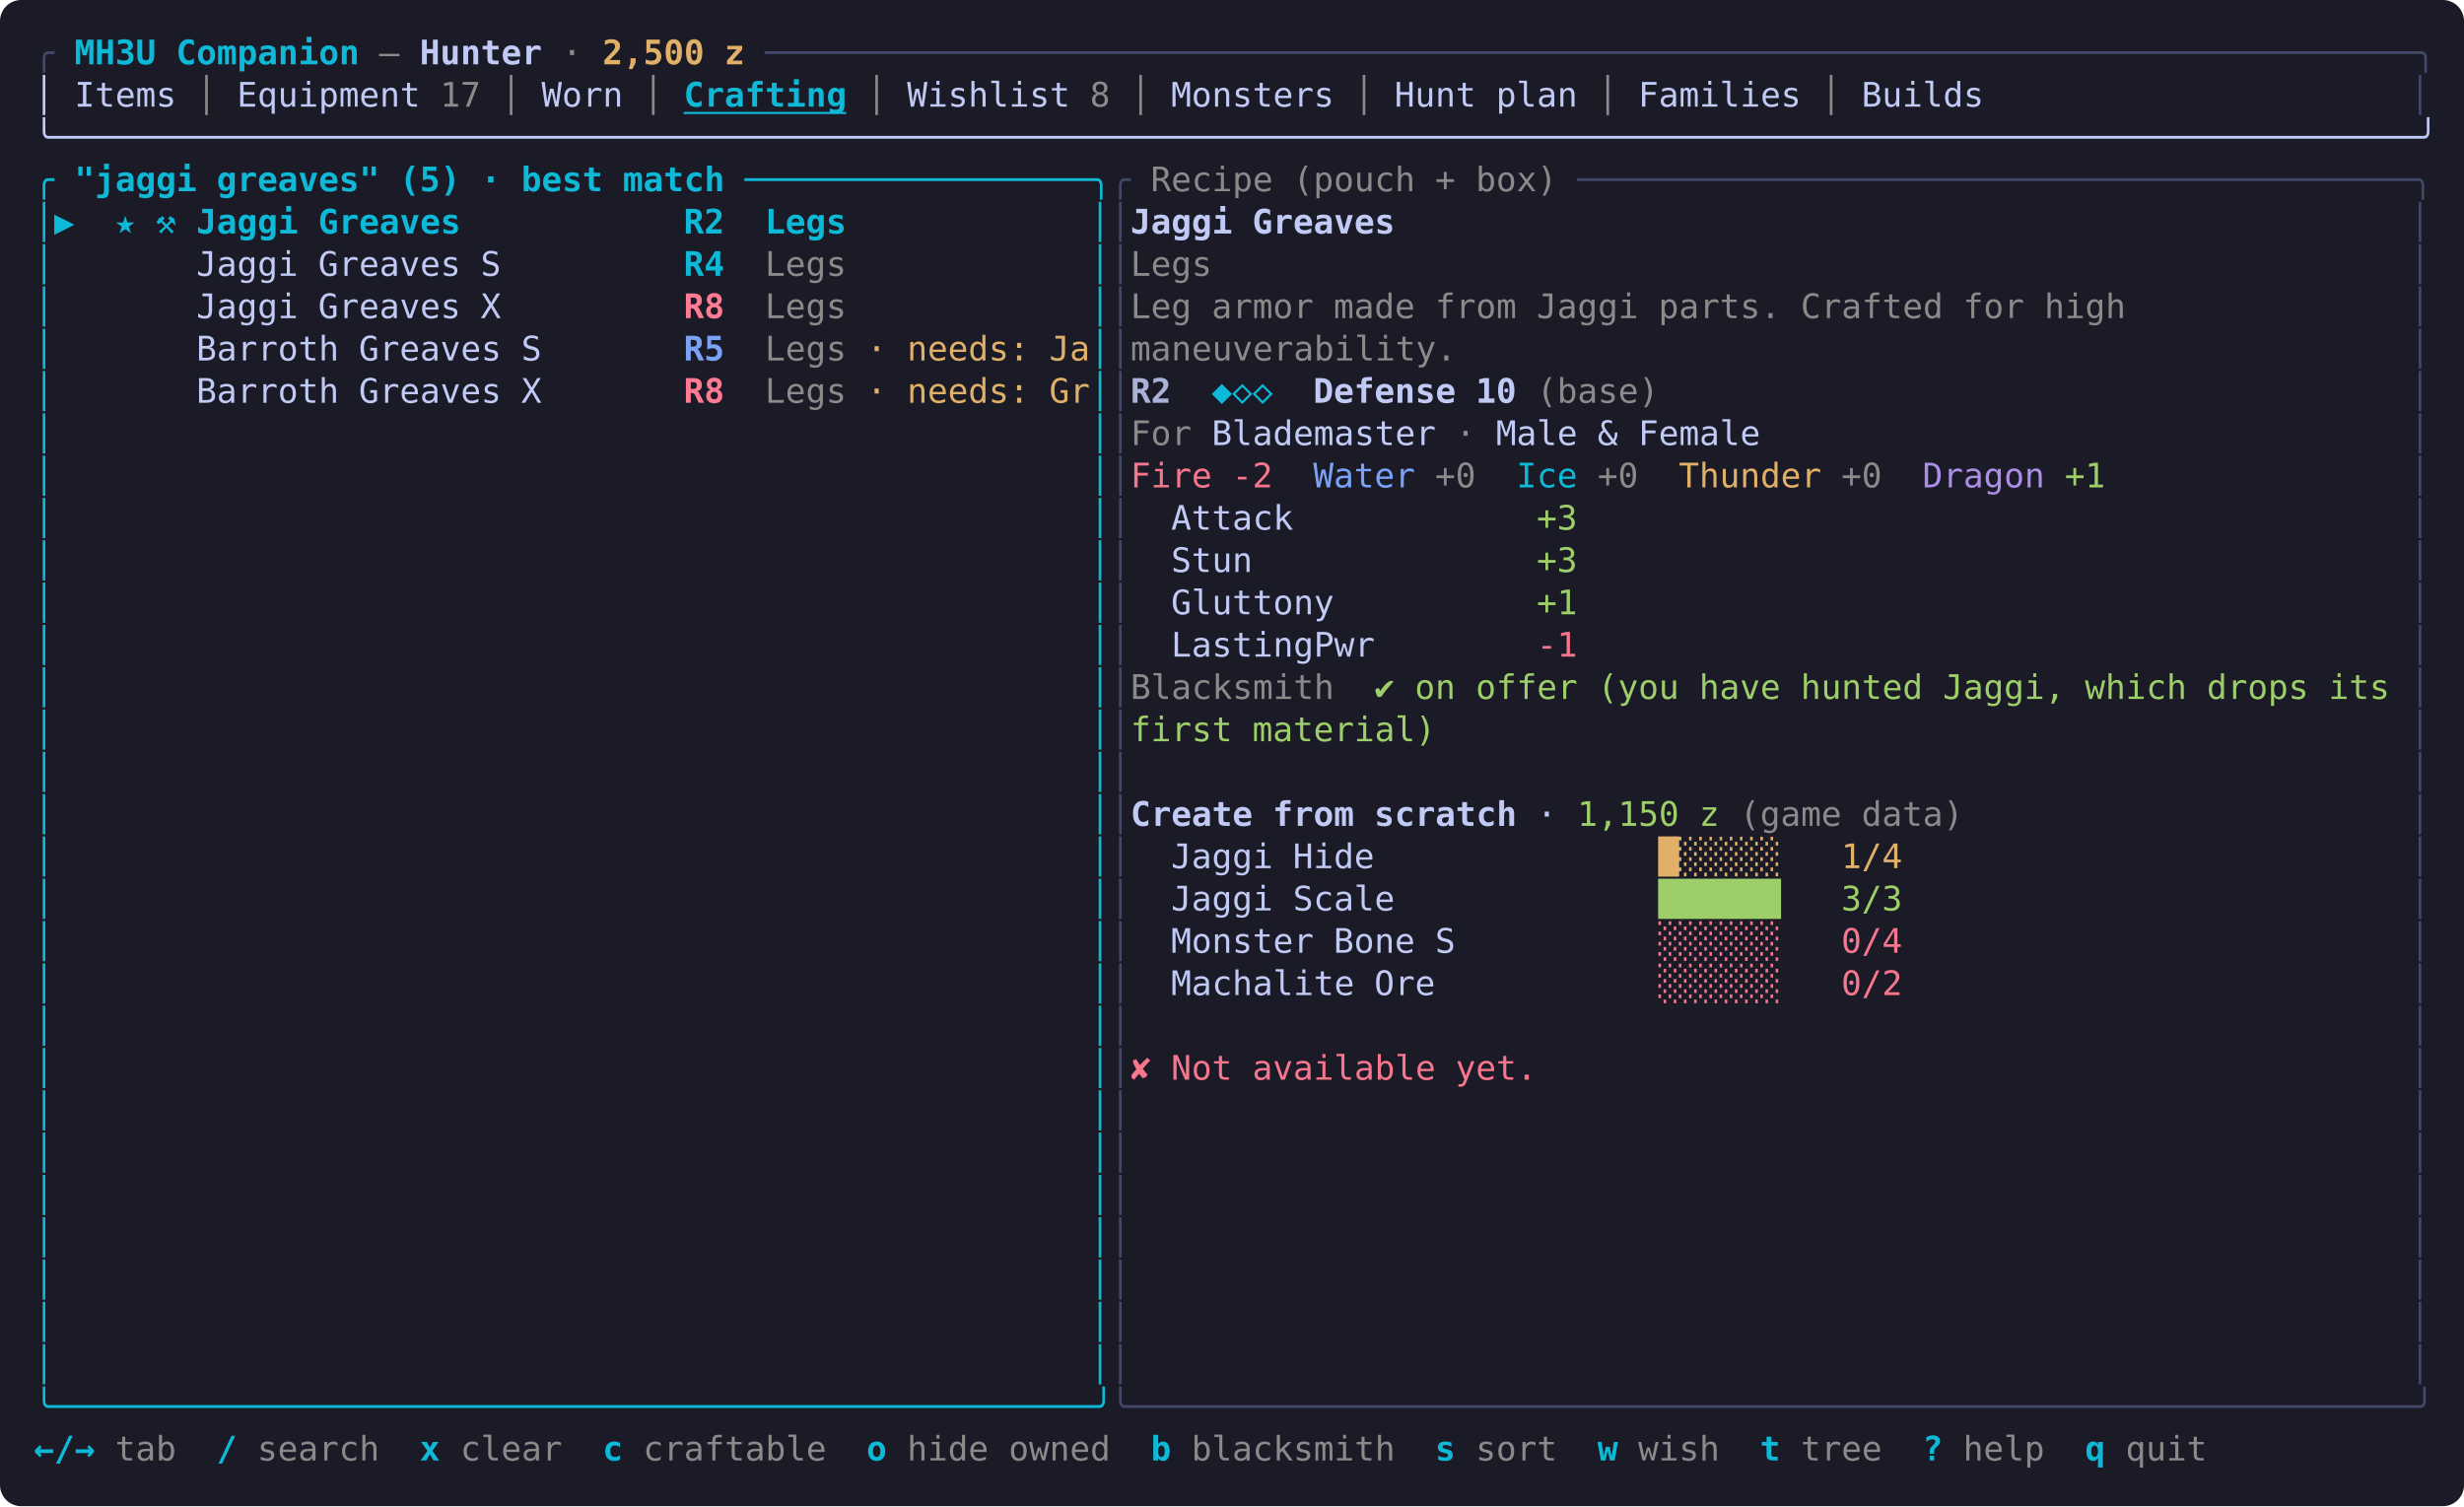
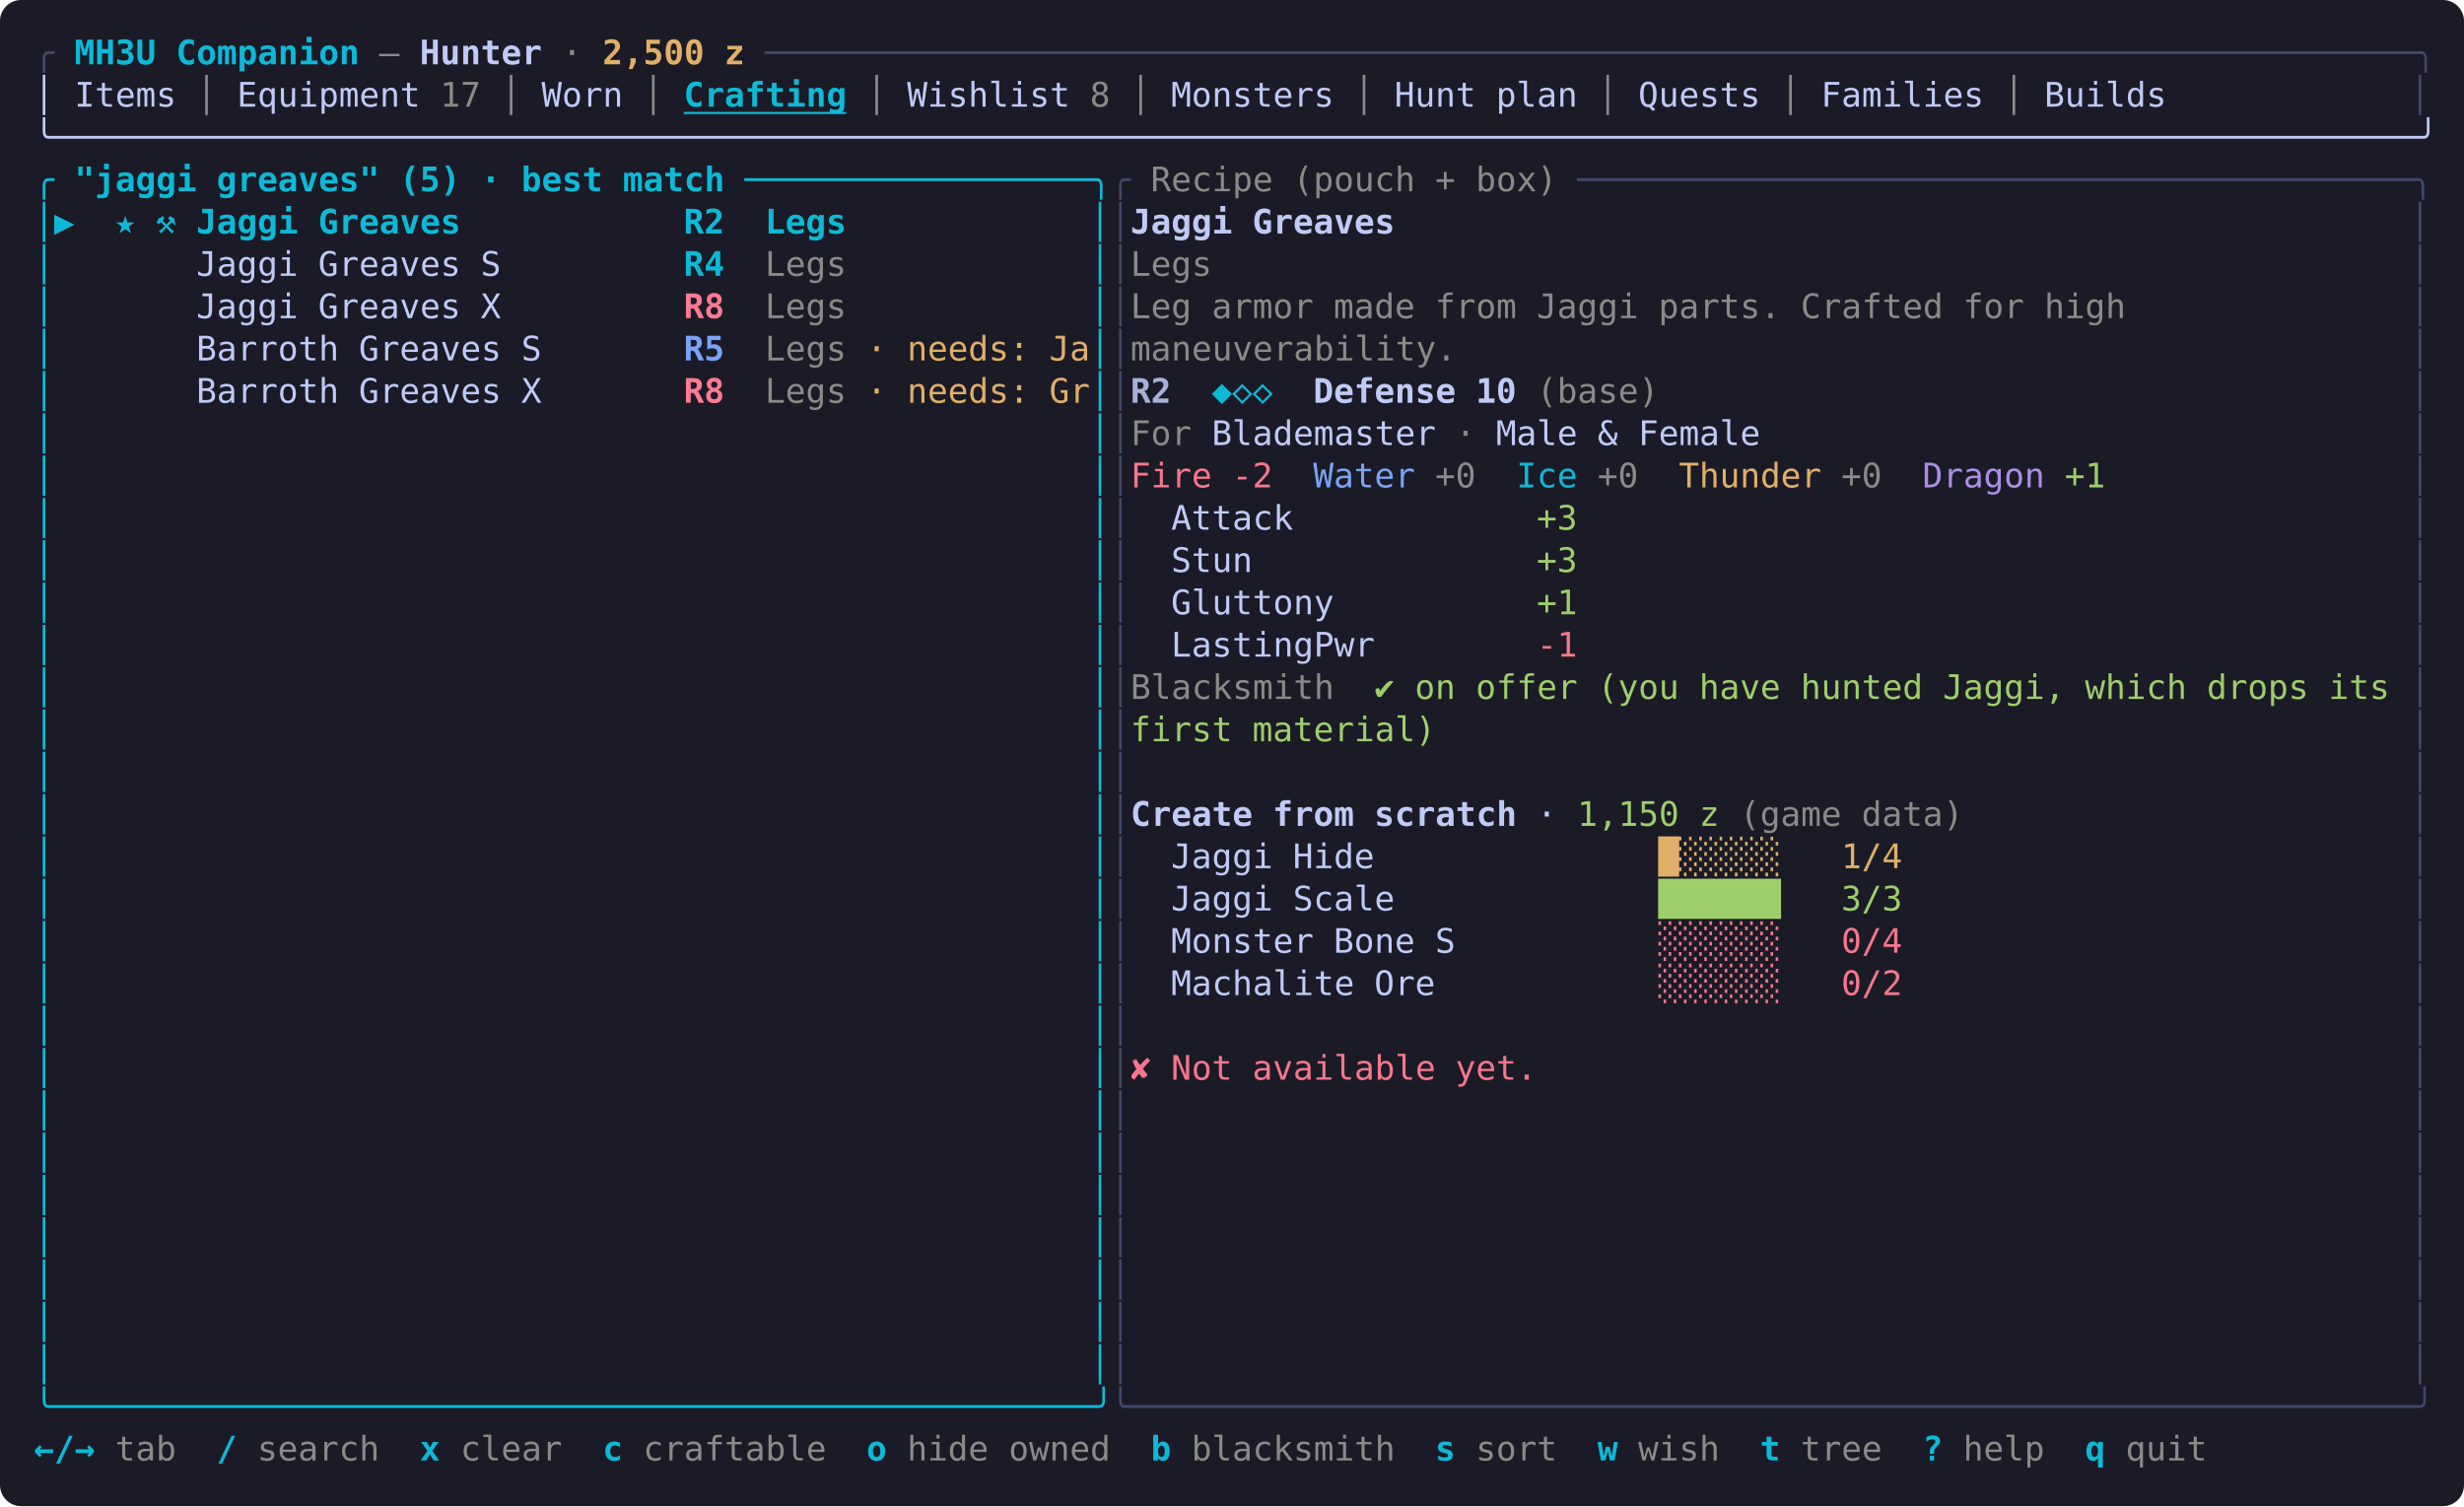
<svg xmlns="http://www.w3.org/2000/svg" width="1164.8" height="712" viewBox="0 0 1164.8 712" role="img">
  <rect width="100%" height="100%" rx="10" fill="#1a1b26" />
  <g font-family="'JetBrains Mono','JetBrainsMono Nerd Font','DejaVu Sans Mono',Menlo,Consolas,monospace" font-size="16">
    <text x="16.0" y="30.4" textLength="9.6" lengthAdjust="spacing" fill="#414868">╭</text>
    <text x="35.2" y="30.4" textLength="38.4" lengthAdjust="spacing" fill="#0db9d7" font-weight="bold">MH3U</text>
    <text x="83.2" y="30.4" textLength="86.4" lengthAdjust="spacing" fill="#0db9d7" font-weight="bold">Companion</text>
    <text x="179.2" y="30.4" textLength="9.6" lengthAdjust="spacing" fill="#8a8a8a">—</text>
    <text x="198.4" y="30.4" textLength="57.6" lengthAdjust="spacing" fill="#c0caf5" font-weight="bold">Hunter</text>
    <text x="265.6" y="30.4" textLength="9.6" lengthAdjust="spacing" fill="#8a8a8a">·</text>
    <text x="284.8" y="30.4" textLength="48.0" lengthAdjust="spacing" fill="#e0af68" font-weight="bold">2,500</text>
    <text x="342.4" y="30.4" textLength="9.6" lengthAdjust="spacing" fill="#e0af68" font-weight="bold">z</text>
    <text x="361.6" y="30.4" textLength="787.2" lengthAdjust="spacing" fill="#414868">─────────────────────────────────────────────────────────────────────────────────╮</text>
    <text x="16.0" y="50.4" textLength="9.6" lengthAdjust="spacing" fill="#c0caf5">│</text>
    <text x="35.2" y="50.4" textLength="48.0" lengthAdjust="spacing" fill="#c0caf5">Items</text>
    <text x="92.8" y="50.4" textLength="9.6" lengthAdjust="spacing" fill="#8a8a8a">│</text>
    <text x="112.0" y="50.4" textLength="86.4" lengthAdjust="spacing" fill="#c0caf5">Equipment</text>
    <text x="208.0" y="50.4" textLength="19.2" lengthAdjust="spacing" fill="#8a8a8a">17</text>
    <text x="236.8" y="50.4" textLength="9.6" lengthAdjust="spacing" fill="#8a8a8a">│</text>
    <text x="256.0" y="50.4" textLength="38.4" lengthAdjust="spacing" fill="#c0caf5">Worn</text>
    <text x="304.0" y="50.4" textLength="9.6" lengthAdjust="spacing" fill="#8a8a8a">│</text>
    <text x="323.2" y="50.4" textLength="76.8" lengthAdjust="spacing" fill="#0db9d7" font-weight="bold">Crafting</text>
    <line x1="323.2" y1="53.4" x2="400.0" y2="53.4" stroke="#0db9d7" stroke-width="1" />
    <text x="409.6" y="50.4" textLength="9.6" lengthAdjust="spacing" fill="#8a8a8a">│</text>
    <text x="428.8" y="50.4" textLength="76.8" lengthAdjust="spacing" fill="#c0caf5">Wishlist</text>
    <text x="515.2" y="50.4" textLength="9.6" lengthAdjust="spacing" fill="#8a8a8a">8</text>
    <text x="534.4" y="50.4" textLength="9.6" lengthAdjust="spacing" fill="#8a8a8a">│</text>
    <text x="553.6" y="50.4" textLength="76.8" lengthAdjust="spacing" fill="#c0caf5">Monsters</text>
    <text x="640.0" y="50.4" textLength="9.6" lengthAdjust="spacing" fill="#8a8a8a">│</text>
    <text x="659.2" y="50.4" textLength="38.4" lengthAdjust="spacing" fill="#c0caf5">Hunt</text>
    <text x="707.2" y="50.4" textLength="38.4" lengthAdjust="spacing" fill="#c0caf5">plan</text>
    <text x="755.2" y="50.4" textLength="9.6" lengthAdjust="spacing" fill="#8a8a8a">│</text>
-     <text x="774.4" y="50.4" textLength="76.8" lengthAdjust="spacing" fill="#c0caf5">Families</text>
-     <text x="860.8" y="50.4" textLength="9.6" lengthAdjust="spacing" fill="#8a8a8a">│</text>
-     <text x="880.0" y="50.4" textLength="57.6" lengthAdjust="spacing" fill="#c0caf5">Builds</text>
+     <text x="774.4" y="50.4" textLength="57.6" lengthAdjust="spacing" fill="#c0caf5">Quests</text>
+     <text x="841.6" y="50.4" textLength="9.6" lengthAdjust="spacing" fill="#8a8a8a">│</text>
+     <text x="860.8" y="50.4" textLength="76.8" lengthAdjust="spacing" fill="#c0caf5">Families</text>
+     <text x="947.2" y="50.4" textLength="9.6" lengthAdjust="spacing" fill="#8a8a8a">│</text>
+     <text x="966.4" y="50.4" textLength="57.6" lengthAdjust="spacing" fill="#c0caf5">Builds</text>
    <text x="1139.2" y="50.4" textLength="9.6" lengthAdjust="spacing" fill="#414868">│</text>
    <text x="16.0" y="70.4" textLength="1132.8" lengthAdjust="spacing" fill="#c0caf5">╰────────────────────────────────────────────────────────────────────────────────────────────────────────────────────╯</text>
    <text x="16.0" y="90.4" textLength="9.6" lengthAdjust="spacing" fill="#0db9d7">╭</text>
    <text x="35.2" y="90.4" textLength="57.6" lengthAdjust="spacing" fill="#0db9d7" font-weight="bold">"jaggi</text>
    <text x="102.4" y="90.4" textLength="76.8" lengthAdjust="spacing" fill="#0db9d7" font-weight="bold">greaves"</text>
    <text x="188.8" y="90.4" textLength="28.8" lengthAdjust="spacing" fill="#0db9d7" font-weight="bold">(5)</text>
    <text x="227.2" y="90.4" textLength="9.6" lengthAdjust="spacing" fill="#0db9d7" font-weight="bold">·</text>
    <text x="246.4" y="90.4" textLength="38.4" lengthAdjust="spacing" fill="#0db9d7" font-weight="bold">best</text>
    <text x="294.4" y="90.4" textLength="48.0" lengthAdjust="spacing" fill="#0db9d7" font-weight="bold">match</text>
    <text x="352.0" y="90.4" textLength="172.8" lengthAdjust="spacing" fill="#0db9d7">─────────────────╮</text>
    <text x="524.8" y="90.4" textLength="9.6" lengthAdjust="spacing" fill="#414868">╭</text>
    <text x="544.0" y="90.4" textLength="57.6" lengthAdjust="spacing" fill="#8a8a8a">Recipe</text>
    <text x="611.2" y="90.4" textLength="57.6" lengthAdjust="spacing" fill="#8a8a8a">(pouch</text>
    <text x="678.4" y="90.4" textLength="9.6" lengthAdjust="spacing" fill="#8a8a8a">+</text>
    <text x="697.6" y="90.4" textLength="38.4" lengthAdjust="spacing" fill="#8a8a8a">box)</text>
    <text x="745.6" y="90.4" textLength="403.2" lengthAdjust="spacing" fill="#414868">─────────────────────────────────────────╮</text>
    <text x="16.0" y="110.4" textLength="9.6" lengthAdjust="spacing" fill="#0db9d7">│</text>
    <text x="25.6" y="110.4" textLength="9.6" lengthAdjust="spacing" fill="#0db9d7" font-weight="bold">▶︎</text>
    <text x="54.4" y="110.4" textLength="9.6" lengthAdjust="spacing" fill="#0db9d7" font-weight="bold">★︎</text>
    <text x="73.6" y="110.4" textLength="9.6" lengthAdjust="spacing" fill="#0db9d7" font-weight="bold">⚒︎</text>
    <text x="92.8" y="110.4" textLength="48.0" lengthAdjust="spacing" fill="#0db9d7" font-weight="bold">Jaggi</text>
    <text x="150.4" y="110.4" textLength="67.2" lengthAdjust="spacing" fill="#0db9d7" font-weight="bold">Greaves</text>
    <text x="323.2" y="110.4" textLength="19.2" lengthAdjust="spacing" fill="#0db9d7" font-weight="bold">R2</text>
    <text x="361.6" y="110.4" textLength="38.4" lengthAdjust="spacing" fill="#0db9d7" font-weight="bold">Legs</text>
    <text x="515.2" y="110.4" textLength="9.6" lengthAdjust="spacing" fill="#0db9d7">│</text>
    <text x="524.8" y="110.4" textLength="9.6" lengthAdjust="spacing" fill="#414868">│</text>
    <text x="534.4" y="110.4" textLength="48.0" lengthAdjust="spacing" fill="#c0caf5" font-weight="bold">Jaggi</text>
    <text x="592.0" y="110.4" textLength="67.2" lengthAdjust="spacing" fill="#c0caf5" font-weight="bold">Greaves</text>
    <text x="1139.2" y="110.4" textLength="9.6" lengthAdjust="spacing" fill="#414868">│</text>
    <text x="16.0" y="130.4" textLength="9.6" lengthAdjust="spacing" fill="#0db9d7">│</text>
    <text x="92.8" y="130.4" textLength="48.0" lengthAdjust="spacing" fill="#c0caf5">Jaggi</text>
    <text x="150.4" y="130.4" textLength="67.2" lengthAdjust="spacing" fill="#c0caf5">Greaves</text>
    <text x="227.2" y="130.4" textLength="9.6" lengthAdjust="spacing" fill="#c0caf5">S</text>
    <text x="323.2" y="130.4" textLength="19.2" lengthAdjust="spacing" fill="#0db9d7" font-weight="bold">R4</text>
    <text x="361.6" y="130.4" textLength="38.4" lengthAdjust="spacing" fill="#8a8a8a">Legs</text>
    <text x="515.2" y="130.4" textLength="9.6" lengthAdjust="spacing" fill="#0db9d7">│</text>
    <text x="524.8" y="130.4" textLength="9.6" lengthAdjust="spacing" fill="#414868">│</text>
    <text x="534.4" y="130.4" textLength="38.4" lengthAdjust="spacing" fill="#8a8a8a">Legs</text>
    <text x="1139.2" y="130.4" textLength="9.6" lengthAdjust="spacing" fill="#414868">│</text>
    <text x="16.0" y="150.4" textLength="9.6" lengthAdjust="spacing" fill="#0db9d7">│</text>
    <text x="92.8" y="150.4" textLength="48.0" lengthAdjust="spacing" fill="#c0caf5">Jaggi</text>
    <text x="150.4" y="150.4" textLength="67.2" lengthAdjust="spacing" fill="#c0caf5">Greaves</text>
    <text x="227.2" y="150.4" textLength="9.6" lengthAdjust="spacing" fill="#c0caf5">X</text>
    <text x="323.2" y="150.4" textLength="19.2" lengthAdjust="spacing" fill="#ff7a93" font-weight="bold">R8</text>
    <text x="361.6" y="150.4" textLength="38.4" lengthAdjust="spacing" fill="#8a8a8a">Legs</text>
    <text x="515.2" y="150.4" textLength="9.6" lengthAdjust="spacing" fill="#0db9d7">│</text>
    <text x="524.8" y="150.4" textLength="9.6" lengthAdjust="spacing" fill="#414868">│</text>
    <text x="534.4" y="150.4" textLength="28.8" lengthAdjust="spacing" fill="#8a8a8a">Leg</text>
    <text x="572.8" y="150.4" textLength="48.0" lengthAdjust="spacing" fill="#8a8a8a">armor</text>
    <text x="630.4" y="150.4" textLength="38.4" lengthAdjust="spacing" fill="#8a8a8a">made</text>
    <text x="678.4" y="150.4" textLength="38.4" lengthAdjust="spacing" fill="#8a8a8a">from</text>
    <text x="726.4" y="150.4" textLength="48.0" lengthAdjust="spacing" fill="#8a8a8a">Jaggi</text>
    <text x="784.0" y="150.4" textLength="57.6" lengthAdjust="spacing" fill="#8a8a8a">parts.</text>
    <text x="851.2" y="150.4" textLength="67.2" lengthAdjust="spacing" fill="#8a8a8a">Crafted</text>
    <text x="928.0" y="150.4" textLength="28.8" lengthAdjust="spacing" fill="#8a8a8a">for</text>
    <text x="966.4" y="150.4" textLength="38.4" lengthAdjust="spacing" fill="#8a8a8a">high</text>
    <text x="1139.2" y="150.4" textLength="9.6" lengthAdjust="spacing" fill="#414868">│</text>
    <text x="16.0" y="170.4" textLength="9.6" lengthAdjust="spacing" fill="#0db9d7">│</text>
    <text x="92.8" y="170.4" textLength="67.2" lengthAdjust="spacing" fill="#c0caf5">Barroth</text>
    <text x="169.6" y="170.4" textLength="67.2" lengthAdjust="spacing" fill="#c0caf5">Greaves</text>
    <text x="246.4" y="170.4" textLength="9.6" lengthAdjust="spacing" fill="#c0caf5">S</text>
    <text x="323.2" y="170.4" textLength="19.2" lengthAdjust="spacing" fill="#7aa2f7" font-weight="bold">R5</text>
    <text x="361.6" y="170.4" textLength="38.4" lengthAdjust="spacing" fill="#8a8a8a">Legs</text>
    <text x="409.6" y="170.4" textLength="9.6" lengthAdjust="spacing" fill="#e0af68">·</text>
    <text x="428.8" y="170.4" textLength="57.6" lengthAdjust="spacing" fill="#e0af68">needs:</text>
    <text x="496.0" y="170.4" textLength="19.2" lengthAdjust="spacing" fill="#e0af68">Ja</text>
    <text x="515.2" y="170.4" textLength="9.6" lengthAdjust="spacing" fill="#0db9d7">│</text>
    <text x="524.8" y="170.4" textLength="9.6" lengthAdjust="spacing" fill="#414868">│</text>
    <text x="534.4" y="170.4" textLength="153.6" lengthAdjust="spacing" fill="#8a8a8a">maneuverability.</text>
    <text x="1139.2" y="170.4" textLength="9.6" lengthAdjust="spacing" fill="#414868">│</text>
    <text x="16.0" y="190.4" textLength="9.6" lengthAdjust="spacing" fill="#0db9d7">│</text>
    <text x="92.8" y="190.4" textLength="67.2" lengthAdjust="spacing" fill="#c0caf5">Barroth</text>
    <text x="169.6" y="190.4" textLength="67.2" lengthAdjust="spacing" fill="#c0caf5">Greaves</text>
    <text x="246.4" y="190.4" textLength="9.6" lengthAdjust="spacing" fill="#c0caf5">X</text>
    <text x="323.2" y="190.4" textLength="19.2" lengthAdjust="spacing" fill="#ff7a93" font-weight="bold">R8</text>
    <text x="361.6" y="190.4" textLength="38.4" lengthAdjust="spacing" fill="#8a8a8a">Legs</text>
    <text x="409.6" y="190.4" textLength="9.6" lengthAdjust="spacing" fill="#e0af68">·</text>
    <text x="428.8" y="190.4" textLength="57.6" lengthAdjust="spacing" fill="#e0af68">needs:</text>
    <text x="496.0" y="190.4" textLength="19.2" lengthAdjust="spacing" fill="#e0af68">Gr</text>
    <text x="515.2" y="190.4" textLength="9.6" lengthAdjust="spacing" fill="#0db9d7">│</text>
    <text x="524.8" y="190.4" textLength="9.6" lengthAdjust="spacing" fill="#414868">│</text>
    <text x="534.4" y="190.4" textLength="19.2" lengthAdjust="spacing" fill="#a9b1d6" font-weight="bold">R2</text>
    <text x="572.8" y="190.4" textLength="28.8" lengthAdjust="spacing" fill="#0db9d7">◆◇◇</text>
    <text x="620.8" y="190.4" textLength="67.2" lengthAdjust="spacing" fill="#c0caf5" font-weight="bold">Defense</text>
    <text x="697.6" y="190.4" textLength="19.2" lengthAdjust="spacing" fill="#c0caf5" font-weight="bold">10</text>
    <text x="726.4" y="190.4" textLength="57.6" lengthAdjust="spacing" fill="#8a8a8a">(base)</text>
    <text x="1139.2" y="190.4" textLength="9.6" lengthAdjust="spacing" fill="#414868">│</text>
    <text x="16.0" y="210.4" textLength="9.6" lengthAdjust="spacing" fill="#0db9d7">│</text>
    <text x="515.2" y="210.4" textLength="9.6" lengthAdjust="spacing" fill="#0db9d7">│</text>
    <text x="524.8" y="210.4" textLength="9.6" lengthAdjust="spacing" fill="#414868">│</text>
    <text x="534.4" y="210.4" textLength="28.8" lengthAdjust="spacing" fill="#8a8a8a">For</text>
    <text x="572.8" y="210.4" textLength="105.6" lengthAdjust="spacing" fill="#c0caf5">Blademaster</text>
    <text x="688.0" y="210.4" textLength="9.6" lengthAdjust="spacing" fill="#8a8a8a">·</text>
    <text x="707.2" y="210.4" textLength="38.4" lengthAdjust="spacing" fill="#c0caf5">Male</text>
    <text x="755.2" y="210.4" textLength="9.6" lengthAdjust="spacing" fill="#c0caf5">&amp;</text>
    <text x="774.4" y="210.4" textLength="57.6" lengthAdjust="spacing" fill="#c0caf5">Female</text>
    <text x="1139.2" y="210.4" textLength="9.6" lengthAdjust="spacing" fill="#414868">│</text>
    <text x="16.0" y="230.4" textLength="9.6" lengthAdjust="spacing" fill="#0db9d7">│</text>
    <text x="515.2" y="230.4" textLength="9.6" lengthAdjust="spacing" fill="#0db9d7">│</text>
    <text x="524.8" y="230.4" textLength="9.6" lengthAdjust="spacing" fill="#414868">│</text>
    <text x="534.4" y="230.4" textLength="38.4" lengthAdjust="spacing" fill="#f7768e">Fire</text>
    <text x="582.4" y="230.4" textLength="19.2" lengthAdjust="spacing" fill="#f7768e">-2</text>
    <text x="620.8" y="230.4" textLength="48.0" lengthAdjust="spacing" fill="#7aa2f7">Water</text>
    <text x="678.4" y="230.4" textLength="19.2" lengthAdjust="spacing" fill="#8a8a8a">+0</text>
    <text x="716.8" y="230.4" textLength="28.8" lengthAdjust="spacing" fill="#0db9d7">Ice</text>
    <text x="755.2" y="230.4" textLength="19.2" lengthAdjust="spacing" fill="#8a8a8a">+0</text>
    <text x="793.6" y="230.4" textLength="67.2" lengthAdjust="spacing" fill="#e0af68">Thunder</text>
    <text x="870.4" y="230.4" textLength="19.2" lengthAdjust="spacing" fill="#8a8a8a">+0</text>
    <text x="908.8" y="230.4" textLength="57.6" lengthAdjust="spacing" fill="#ad8ee6">Dragon</text>
    <text x="976.0" y="230.4" textLength="19.2" lengthAdjust="spacing" fill="#9ece6a">+1</text>
    <text x="1139.2" y="230.4" textLength="9.6" lengthAdjust="spacing" fill="#414868">│</text>
    <text x="16.0" y="250.4" textLength="9.6" lengthAdjust="spacing" fill="#0db9d7">│</text>
    <text x="515.2" y="250.4" textLength="9.6" lengthAdjust="spacing" fill="#0db9d7">│</text>
    <text x="524.8" y="250.4" textLength="9.6" lengthAdjust="spacing" fill="#414868">│</text>
    <text x="553.6" y="250.4" textLength="57.6" lengthAdjust="spacing" fill="#c0caf5">Attack</text>
    <text x="726.4" y="250.4" textLength="19.2" lengthAdjust="spacing" fill="#9ece6a">+3</text>
    <text x="1139.2" y="250.4" textLength="9.6" lengthAdjust="spacing" fill="#414868">│</text>
    <text x="16.0" y="270.4" textLength="9.6" lengthAdjust="spacing" fill="#0db9d7">│</text>
    <text x="515.2" y="270.4" textLength="9.6" lengthAdjust="spacing" fill="#0db9d7">│</text>
    <text x="524.8" y="270.4" textLength="9.6" lengthAdjust="spacing" fill="#414868">│</text>
    <text x="553.6" y="270.4" textLength="38.4" lengthAdjust="spacing" fill="#c0caf5">Stun</text>
    <text x="726.4" y="270.4" textLength="19.2" lengthAdjust="spacing" fill="#9ece6a">+3</text>
    <text x="1139.2" y="270.4" textLength="9.6" lengthAdjust="spacing" fill="#414868">│</text>
    <text x="16.0" y="290.4" textLength="9.6" lengthAdjust="spacing" fill="#0db9d7">│</text>
    <text x="515.2" y="290.4" textLength="9.6" lengthAdjust="spacing" fill="#0db9d7">│</text>
    <text x="524.8" y="290.4" textLength="9.6" lengthAdjust="spacing" fill="#414868">│</text>
    <text x="553.6" y="290.4" textLength="76.8" lengthAdjust="spacing" fill="#c0caf5">Gluttony</text>
    <text x="726.4" y="290.4" textLength="19.2" lengthAdjust="spacing" fill="#9ece6a">+1</text>
    <text x="1139.2" y="290.4" textLength="9.6" lengthAdjust="spacing" fill="#414868">│</text>
    <text x="16.0" y="310.4" textLength="9.6" lengthAdjust="spacing" fill="#0db9d7">│</text>
    <text x="515.2" y="310.4" textLength="9.6" lengthAdjust="spacing" fill="#0db9d7">│</text>
    <text x="524.8" y="310.4" textLength="9.6" lengthAdjust="spacing" fill="#414868">│</text>
    <text x="553.6" y="310.4" textLength="96.0" lengthAdjust="spacing" fill="#c0caf5">LastingPwr</text>
    <text x="726.4" y="310.4" textLength="19.2" lengthAdjust="spacing" fill="#f7768e">-1</text>
    <text x="1139.2" y="310.4" textLength="9.6" lengthAdjust="spacing" fill="#414868">│</text>
    <text x="16.0" y="330.4" textLength="9.6" lengthAdjust="spacing" fill="#0db9d7">│</text>
    <text x="515.2" y="330.4" textLength="9.6" lengthAdjust="spacing" fill="#0db9d7">│</text>
    <text x="524.8" y="330.4" textLength="9.6" lengthAdjust="spacing" fill="#414868">│</text>
    <text x="534.4" y="330.4" textLength="96.0" lengthAdjust="spacing" fill="#8a8a8a">Blacksmith</text>
    <text x="649.6" y="330.4" textLength="9.6" lengthAdjust="spacing" fill="#9ece6a">✔︎</text>
    <text x="668.8" y="330.4" textLength="19.2" lengthAdjust="spacing" fill="#9ece6a">on</text>
    <text x="697.6" y="330.4" textLength="48.0" lengthAdjust="spacing" fill="#9ece6a">offer</text>
    <text x="755.2" y="330.4" textLength="38.4" lengthAdjust="spacing" fill="#9ece6a">(you</text>
    <text x="803.2" y="330.4" textLength="38.4" lengthAdjust="spacing" fill="#9ece6a">have</text>
    <text x="851.2" y="330.4" textLength="57.6" lengthAdjust="spacing" fill="#9ece6a">hunted</text>
    <text x="918.4" y="330.4" textLength="57.6" lengthAdjust="spacing" fill="#9ece6a">Jaggi,</text>
    <text x="985.6" y="330.4" textLength="48.0" lengthAdjust="spacing" fill="#9ece6a">which</text>
    <text x="1043.2" y="330.4" textLength="48.0" lengthAdjust="spacing" fill="#9ece6a">drops</text>
    <text x="1100.8" y="330.4" textLength="28.8" lengthAdjust="spacing" fill="#9ece6a">its</text>
    <text x="1139.2" y="330.4" textLength="9.6" lengthAdjust="spacing" fill="#414868">│</text>
    <text x="16.0" y="350.4" textLength="9.6" lengthAdjust="spacing" fill="#0db9d7">│</text>
    <text x="515.2" y="350.4" textLength="9.6" lengthAdjust="spacing" fill="#0db9d7">│</text>
    <text x="524.8" y="350.4" textLength="9.6" lengthAdjust="spacing" fill="#414868">│</text>
    <text x="534.4" y="350.4" textLength="48.0" lengthAdjust="spacing" fill="#9ece6a">first</text>
    <text x="592.0" y="350.4" textLength="86.4" lengthAdjust="spacing" fill="#9ece6a">material)</text>
    <text x="1139.2" y="350.4" textLength="9.6" lengthAdjust="spacing" fill="#414868">│</text>
    <text x="16.0" y="370.4" textLength="9.6" lengthAdjust="spacing" fill="#0db9d7">│</text>
    <text x="515.2" y="370.4" textLength="9.6" lengthAdjust="spacing" fill="#0db9d7">│</text>
    <text x="524.8" y="370.4" textLength="9.6" lengthAdjust="spacing" fill="#414868">│</text>
    <text x="1139.2" y="370.4" textLength="9.6" lengthAdjust="spacing" fill="#414868">│</text>
    <text x="16.0" y="390.4" textLength="9.6" lengthAdjust="spacing" fill="#0db9d7">│</text>
    <text x="515.2" y="390.4" textLength="9.6" lengthAdjust="spacing" fill="#0db9d7">│</text>
    <text x="524.8" y="390.4" textLength="9.6" lengthAdjust="spacing" fill="#414868">│</text>
    <text x="534.4" y="390.4" textLength="57.6" lengthAdjust="spacing" fill="#c0caf5" font-weight="bold">Create</text>
    <text x="601.6" y="390.4" textLength="38.4" lengthAdjust="spacing" fill="#c0caf5" font-weight="bold">from</text>
    <text x="649.6" y="390.4" textLength="67.2" lengthAdjust="spacing" fill="#c0caf5" font-weight="bold">scratch</text>
    <text x="726.4" y="390.4" textLength="9.6" lengthAdjust="spacing" fill="#c0caf5">·</text>
    <text x="745.6" y="390.4" textLength="48.0" lengthAdjust="spacing" fill="#9ece6a">1,150</text>
    <text x="803.2" y="390.4" textLength="9.6" lengthAdjust="spacing" fill="#9ece6a">z</text>
    <text x="822.4" y="390.4" textLength="48.0" lengthAdjust="spacing" fill="#8a8a8a">(game</text>
    <text x="880.0" y="390.4" textLength="48.0" lengthAdjust="spacing" fill="#8a8a8a">data)</text>
    <text x="1139.2" y="390.4" textLength="9.6" lengthAdjust="spacing" fill="#414868">│</text>
    <text x="16.0" y="410.4" textLength="9.6" lengthAdjust="spacing" fill="#0db9d7">│</text>
    <text x="515.2" y="410.4" textLength="9.6" lengthAdjust="spacing" fill="#0db9d7">│</text>
    <text x="524.8" y="410.4" textLength="9.6" lengthAdjust="spacing" fill="#414868">│</text>
    <text x="553.6" y="410.4" textLength="48.0" lengthAdjust="spacing" fill="#c0caf5">Jaggi</text>
    <text x="611.2" y="410.4" textLength="38.4" lengthAdjust="spacing" fill="#c0caf5">Hide</text>
    <text x="784.0" y="410.4" textLength="57.6" lengthAdjust="spacing" fill="#e0af68">█░░░░░</text>
    <text x="870.4" y="410.4" textLength="28.8" lengthAdjust="spacing" fill="#e0af68">1/4</text>
    <text x="1139.2" y="410.4" textLength="9.6" lengthAdjust="spacing" fill="#414868">│</text>
    <text x="16.0" y="430.4" textLength="9.6" lengthAdjust="spacing" fill="#0db9d7">│</text>
    <text x="515.2" y="430.4" textLength="9.6" lengthAdjust="spacing" fill="#0db9d7">│</text>
    <text x="524.8" y="430.4" textLength="9.6" lengthAdjust="spacing" fill="#414868">│</text>
    <text x="553.6" y="430.4" textLength="48.0" lengthAdjust="spacing" fill="#c0caf5">Jaggi</text>
    <text x="611.2" y="430.4" textLength="48.0" lengthAdjust="spacing" fill="#c0caf5">Scale</text>
    <text x="784.0" y="430.4" textLength="57.6" lengthAdjust="spacing" fill="#9ece6a">██████</text>
    <text x="870.4" y="430.4" textLength="28.8" lengthAdjust="spacing" fill="#9ece6a">3/3</text>
    <text x="1139.2" y="430.4" textLength="9.6" lengthAdjust="spacing" fill="#414868">│</text>
    <text x="16.0" y="450.4" textLength="9.6" lengthAdjust="spacing" fill="#0db9d7">│</text>
    <text x="515.2" y="450.4" textLength="9.6" lengthAdjust="spacing" fill="#0db9d7">│</text>
    <text x="524.8" y="450.4" textLength="9.6" lengthAdjust="spacing" fill="#414868">│</text>
    <text x="553.6" y="450.4" textLength="67.2" lengthAdjust="spacing" fill="#c0caf5">Monster</text>
    <text x="630.4" y="450.4" textLength="38.4" lengthAdjust="spacing" fill="#c0caf5">Bone</text>
    <text x="678.4" y="450.4" textLength="9.6" lengthAdjust="spacing" fill="#c0caf5">S</text>
    <text x="784.0" y="450.4" textLength="57.6" lengthAdjust="spacing" fill="#f7768e">░░░░░░</text>
    <text x="870.4" y="450.4" textLength="28.8" lengthAdjust="spacing" fill="#f7768e">0/4</text>
    <text x="1139.2" y="450.4" textLength="9.6" lengthAdjust="spacing" fill="#414868">│</text>
    <text x="16.0" y="470.4" textLength="9.6" lengthAdjust="spacing" fill="#0db9d7">│</text>
    <text x="515.2" y="470.4" textLength="9.6" lengthAdjust="spacing" fill="#0db9d7">│</text>
    <text x="524.8" y="470.4" textLength="9.6" lengthAdjust="spacing" fill="#414868">│</text>
    <text x="553.6" y="470.4" textLength="86.4" lengthAdjust="spacing" fill="#c0caf5">Machalite</text>
    <text x="649.6" y="470.4" textLength="28.8" lengthAdjust="spacing" fill="#c0caf5">Ore</text>
    <text x="784.0" y="470.4" textLength="57.6" lengthAdjust="spacing" fill="#f7768e">░░░░░░</text>
    <text x="870.4" y="470.4" textLength="28.8" lengthAdjust="spacing" fill="#f7768e">0/2</text>
    <text x="1139.2" y="470.4" textLength="9.6" lengthAdjust="spacing" fill="#414868">│</text>
    <text x="16.0" y="490.4" textLength="9.6" lengthAdjust="spacing" fill="#0db9d7">│</text>
    <text x="515.2" y="490.4" textLength="9.6" lengthAdjust="spacing" fill="#0db9d7">│</text>
    <text x="524.8" y="490.4" textLength="9.6" lengthAdjust="spacing" fill="#414868">│</text>
    <text x="1139.2" y="490.4" textLength="9.6" lengthAdjust="spacing" fill="#414868">│</text>
    <text x="16.0" y="510.4" textLength="9.6" lengthAdjust="spacing" fill="#0db9d7">│</text>
    <text x="515.2" y="510.4" textLength="9.6" lengthAdjust="spacing" fill="#0db9d7">│</text>
    <text x="524.8" y="510.4" textLength="9.6" lengthAdjust="spacing" fill="#414868">│</text>
    <text x="534.4" y="510.4" textLength="9.6" lengthAdjust="spacing" fill="#f7768e">✘︎</text>
    <text x="553.6" y="510.4" textLength="28.8" lengthAdjust="spacing" fill="#f7768e">Not</text>
    <text x="592.0" y="510.4" textLength="86.4" lengthAdjust="spacing" fill="#f7768e">available</text>
    <text x="688.0" y="510.4" textLength="38.4" lengthAdjust="spacing" fill="#f7768e">yet.</text>
    <text x="1139.2" y="510.4" textLength="9.6" lengthAdjust="spacing" fill="#414868">│</text>
    <text x="16.0" y="530.4" textLength="9.6" lengthAdjust="spacing" fill="#0db9d7">│</text>
    <text x="515.2" y="530.4" textLength="9.6" lengthAdjust="spacing" fill="#0db9d7">│</text>
    <text x="524.8" y="530.4" textLength="9.6" lengthAdjust="spacing" fill="#414868">│</text>
    <text x="1139.2" y="530.4" textLength="9.6" lengthAdjust="spacing" fill="#414868">│</text>
    <text x="16.0" y="550.4" textLength="9.6" lengthAdjust="spacing" fill="#0db9d7">│</text>
    <text x="515.2" y="550.4" textLength="9.6" lengthAdjust="spacing" fill="#0db9d7">│</text>
    <text x="524.8" y="550.4" textLength="9.6" lengthAdjust="spacing" fill="#414868">│</text>
    <text x="1139.2" y="550.4" textLength="9.6" lengthAdjust="spacing" fill="#414868">│</text>
    <text x="16.0" y="570.4" textLength="9.6" lengthAdjust="spacing" fill="#0db9d7">│</text>
    <text x="515.2" y="570.4" textLength="9.6" lengthAdjust="spacing" fill="#0db9d7">│</text>
    <text x="524.8" y="570.4" textLength="9.6" lengthAdjust="spacing" fill="#414868">│</text>
    <text x="1139.2" y="570.4" textLength="9.6" lengthAdjust="spacing" fill="#414868">│</text>
    <text x="16.0" y="590.4" textLength="9.6" lengthAdjust="spacing" fill="#0db9d7">│</text>
    <text x="515.2" y="590.4" textLength="9.6" lengthAdjust="spacing" fill="#0db9d7">│</text>
    <text x="524.8" y="590.4" textLength="9.6" lengthAdjust="spacing" fill="#414868">│</text>
    <text x="1139.2" y="590.4" textLength="9.6" lengthAdjust="spacing" fill="#414868">│</text>
    <text x="16.0" y="610.4" textLength="9.6" lengthAdjust="spacing" fill="#0db9d7">│</text>
    <text x="515.2" y="610.4" textLength="9.6" lengthAdjust="spacing" fill="#0db9d7">│</text>
    <text x="524.8" y="610.4" textLength="9.6" lengthAdjust="spacing" fill="#414868">│</text>
    <text x="1139.2" y="610.4" textLength="9.6" lengthAdjust="spacing" fill="#414868">│</text>
    <text x="16.0" y="630.4" textLength="9.6" lengthAdjust="spacing" fill="#0db9d7">│</text>
    <text x="515.2" y="630.4" textLength="9.6" lengthAdjust="spacing" fill="#0db9d7">│</text>
    <text x="524.8" y="630.4" textLength="9.6" lengthAdjust="spacing" fill="#414868">│</text>
    <text x="1139.2" y="630.4" textLength="9.6" lengthAdjust="spacing" fill="#414868">│</text>
    <text x="16.0" y="650.4" textLength="9.6" lengthAdjust="spacing" fill="#0db9d7">│</text>
    <text x="515.2" y="650.4" textLength="9.6" lengthAdjust="spacing" fill="#0db9d7">│</text>
    <text x="524.8" y="650.4" textLength="9.6" lengthAdjust="spacing" fill="#414868">│</text>
    <text x="1139.2" y="650.4" textLength="9.6" lengthAdjust="spacing" fill="#414868">│</text>
    <text x="16.0" y="670.4" textLength="508.8" lengthAdjust="spacing" fill="#0db9d7">╰───────────────────────────────────────────────────╯</text>
    <text x="524.8" y="670.4" textLength="624.0" lengthAdjust="spacing" fill="#414868">╰───────────────────────────────────────────────────────────────╯</text>
    <text x="16.0" y="690.4" textLength="28.8" lengthAdjust="spacing" fill="#0db9d7" font-weight="bold">←/→</text>
    <text x="54.4" y="690.4" textLength="28.8" lengthAdjust="spacing" fill="#8a8a8a">tab</text>
    <text x="102.4" y="690.4" textLength="9.6" lengthAdjust="spacing" fill="#0db9d7" font-weight="bold">/</text>
    <text x="121.6" y="690.4" textLength="57.6" lengthAdjust="spacing" fill="#8a8a8a">search</text>
    <text x="198.4" y="690.4" textLength="9.6" lengthAdjust="spacing" fill="#0db9d7" font-weight="bold">x</text>
    <text x="217.6" y="690.4" textLength="48.0" lengthAdjust="spacing" fill="#8a8a8a">clear</text>
    <text x="284.8" y="690.4" textLength="9.6" lengthAdjust="spacing" fill="#0db9d7" font-weight="bold">c</text>
    <text x="304.0" y="690.4" textLength="86.4" lengthAdjust="spacing" fill="#8a8a8a">craftable</text>
    <text x="409.6" y="690.4" textLength="9.6" lengthAdjust="spacing" fill="#0db9d7" font-weight="bold">o</text>
    <text x="428.8" y="690.4" textLength="38.4" lengthAdjust="spacing" fill="#8a8a8a">hide</text>
    <text x="476.8" y="690.4" textLength="48.0" lengthAdjust="spacing" fill="#8a8a8a">owned</text>
    <text x="544.0" y="690.4" textLength="9.6" lengthAdjust="spacing" fill="#0db9d7" font-weight="bold">b</text>
    <text x="563.2" y="690.4" textLength="96.0" lengthAdjust="spacing" fill="#8a8a8a">blacksmith</text>
    <text x="678.4" y="690.4" textLength="9.6" lengthAdjust="spacing" fill="#0db9d7" font-weight="bold">s</text>
    <text x="697.6" y="690.4" textLength="38.4" lengthAdjust="spacing" fill="#8a8a8a">sort</text>
    <text x="755.2" y="690.4" textLength="9.6" lengthAdjust="spacing" fill="#0db9d7" font-weight="bold">w</text>
    <text x="774.4" y="690.4" textLength="38.4" lengthAdjust="spacing" fill="#8a8a8a">wish</text>
    <text x="832.0" y="690.4" textLength="9.6" lengthAdjust="spacing" fill="#0db9d7" font-weight="bold">t</text>
    <text x="851.2" y="690.4" textLength="38.4" lengthAdjust="spacing" fill="#8a8a8a">tree</text>
    <text x="908.8" y="690.4" textLength="9.6" lengthAdjust="spacing" fill="#0db9d7" font-weight="bold">?</text>
    <text x="928.0" y="690.4" textLength="38.4" lengthAdjust="spacing" fill="#8a8a8a">help</text>
    <text x="985.6" y="690.4" textLength="9.6" lengthAdjust="spacing" fill="#0db9d7" font-weight="bold">q</text>
    <text x="1004.8" y="690.4" textLength="38.4" lengthAdjust="spacing" fill="#8a8a8a">quit</text>
  </g>
</svg>
